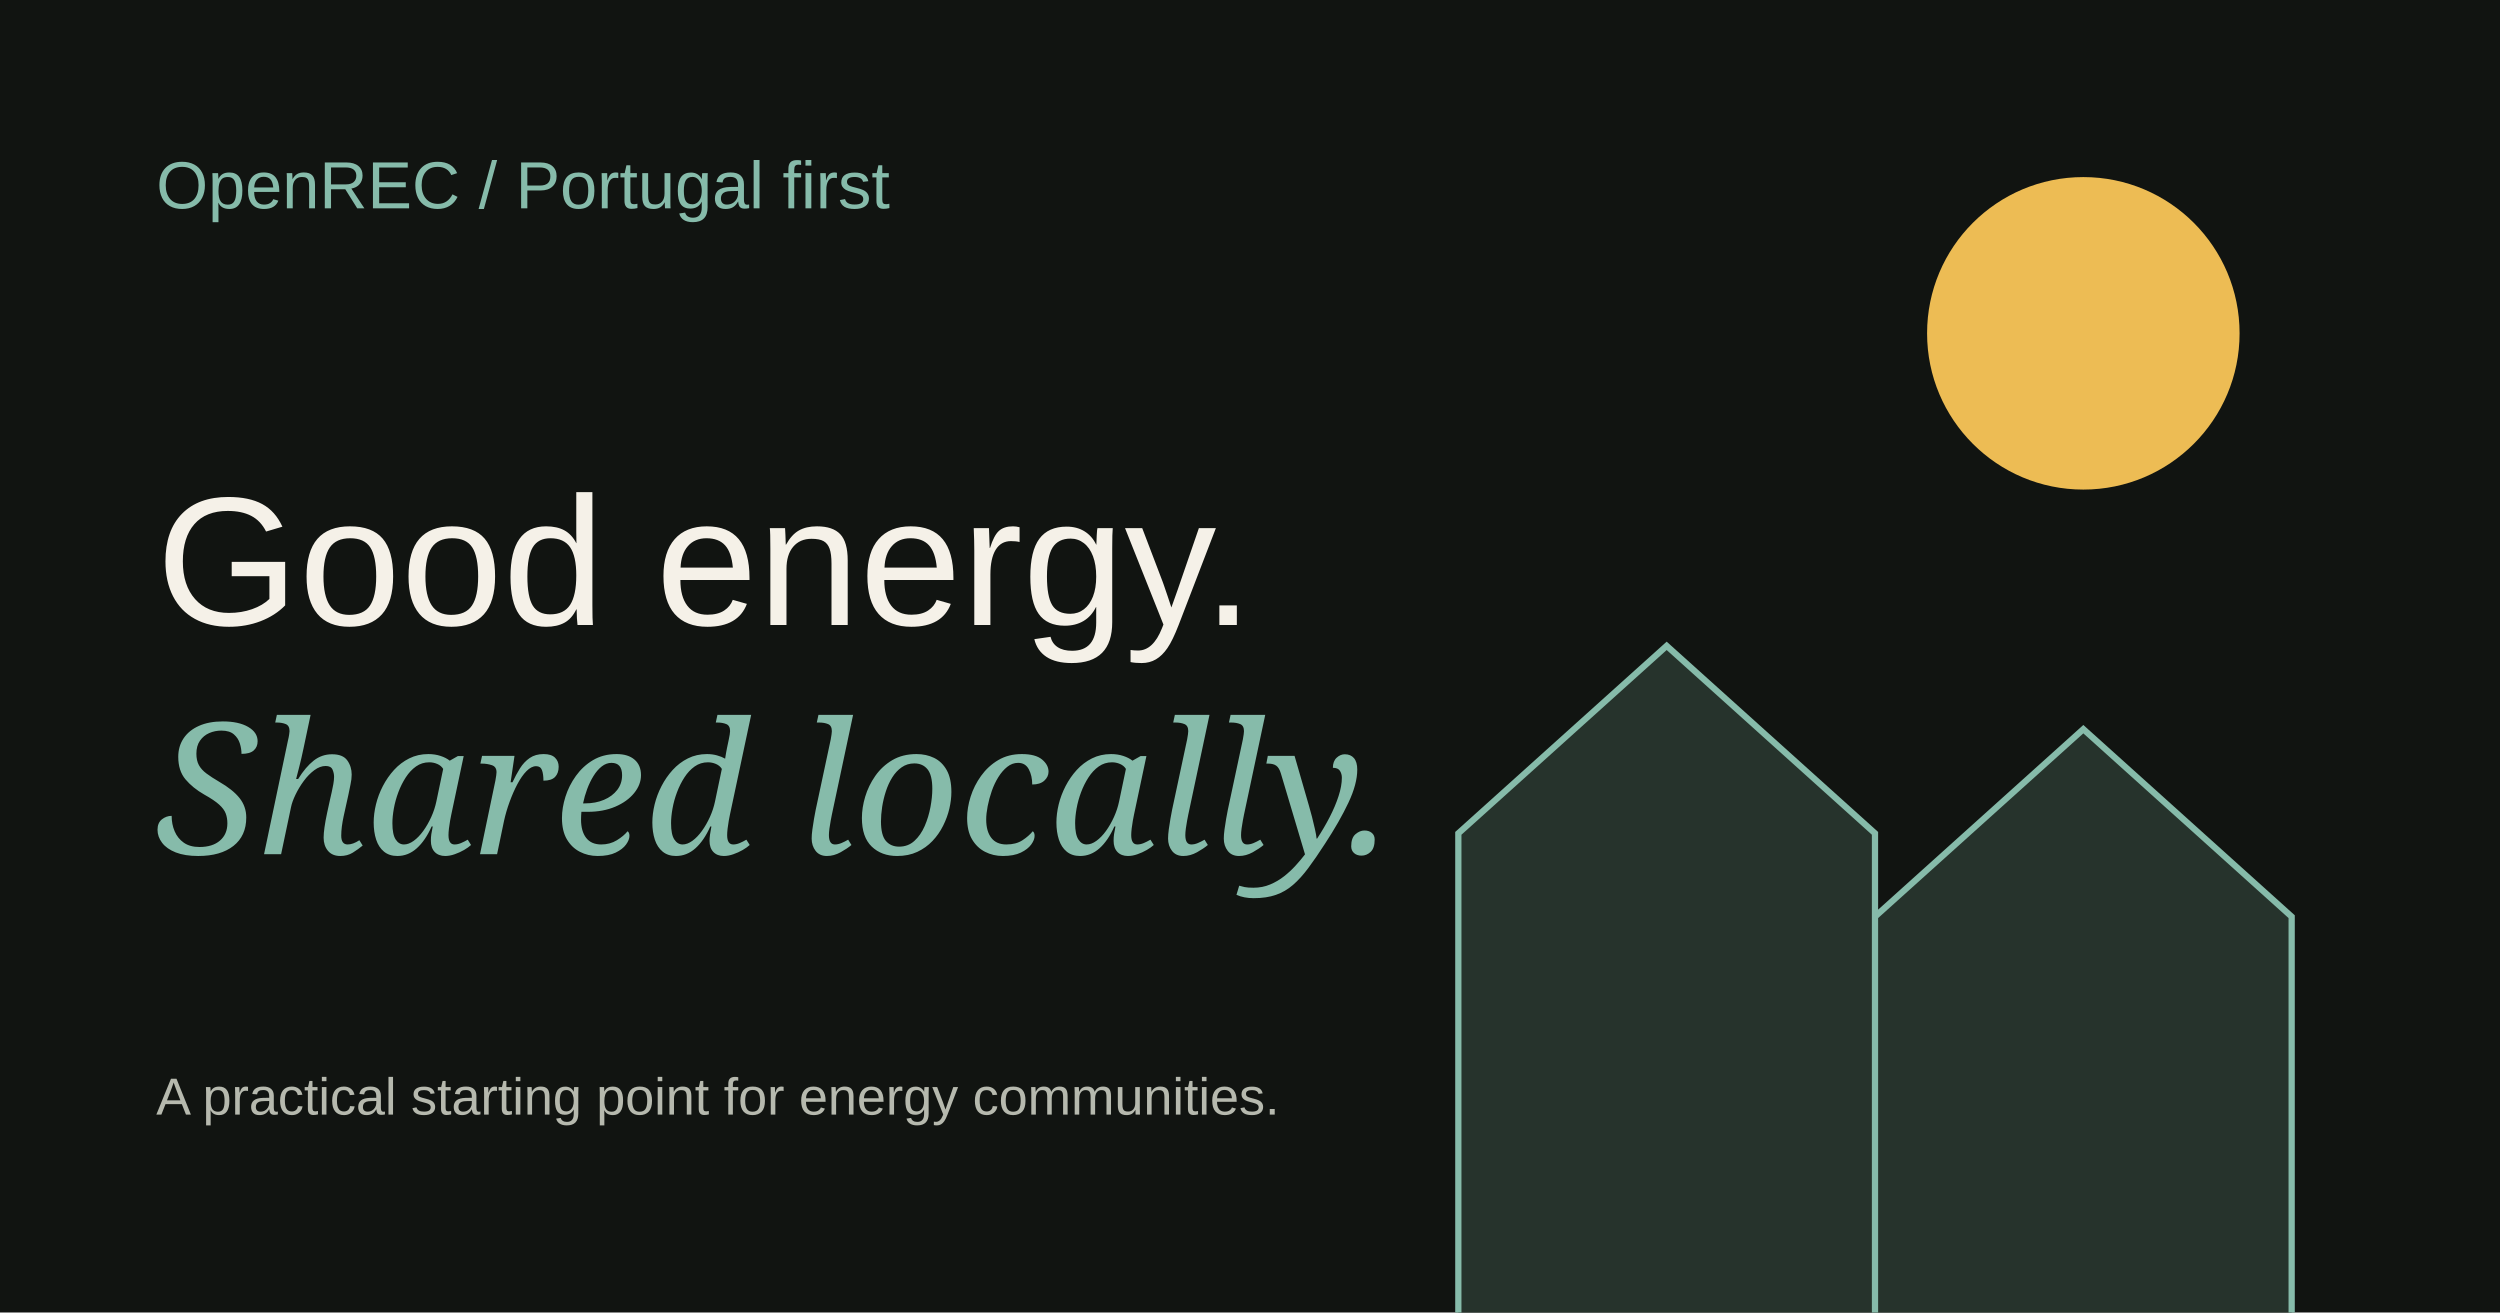
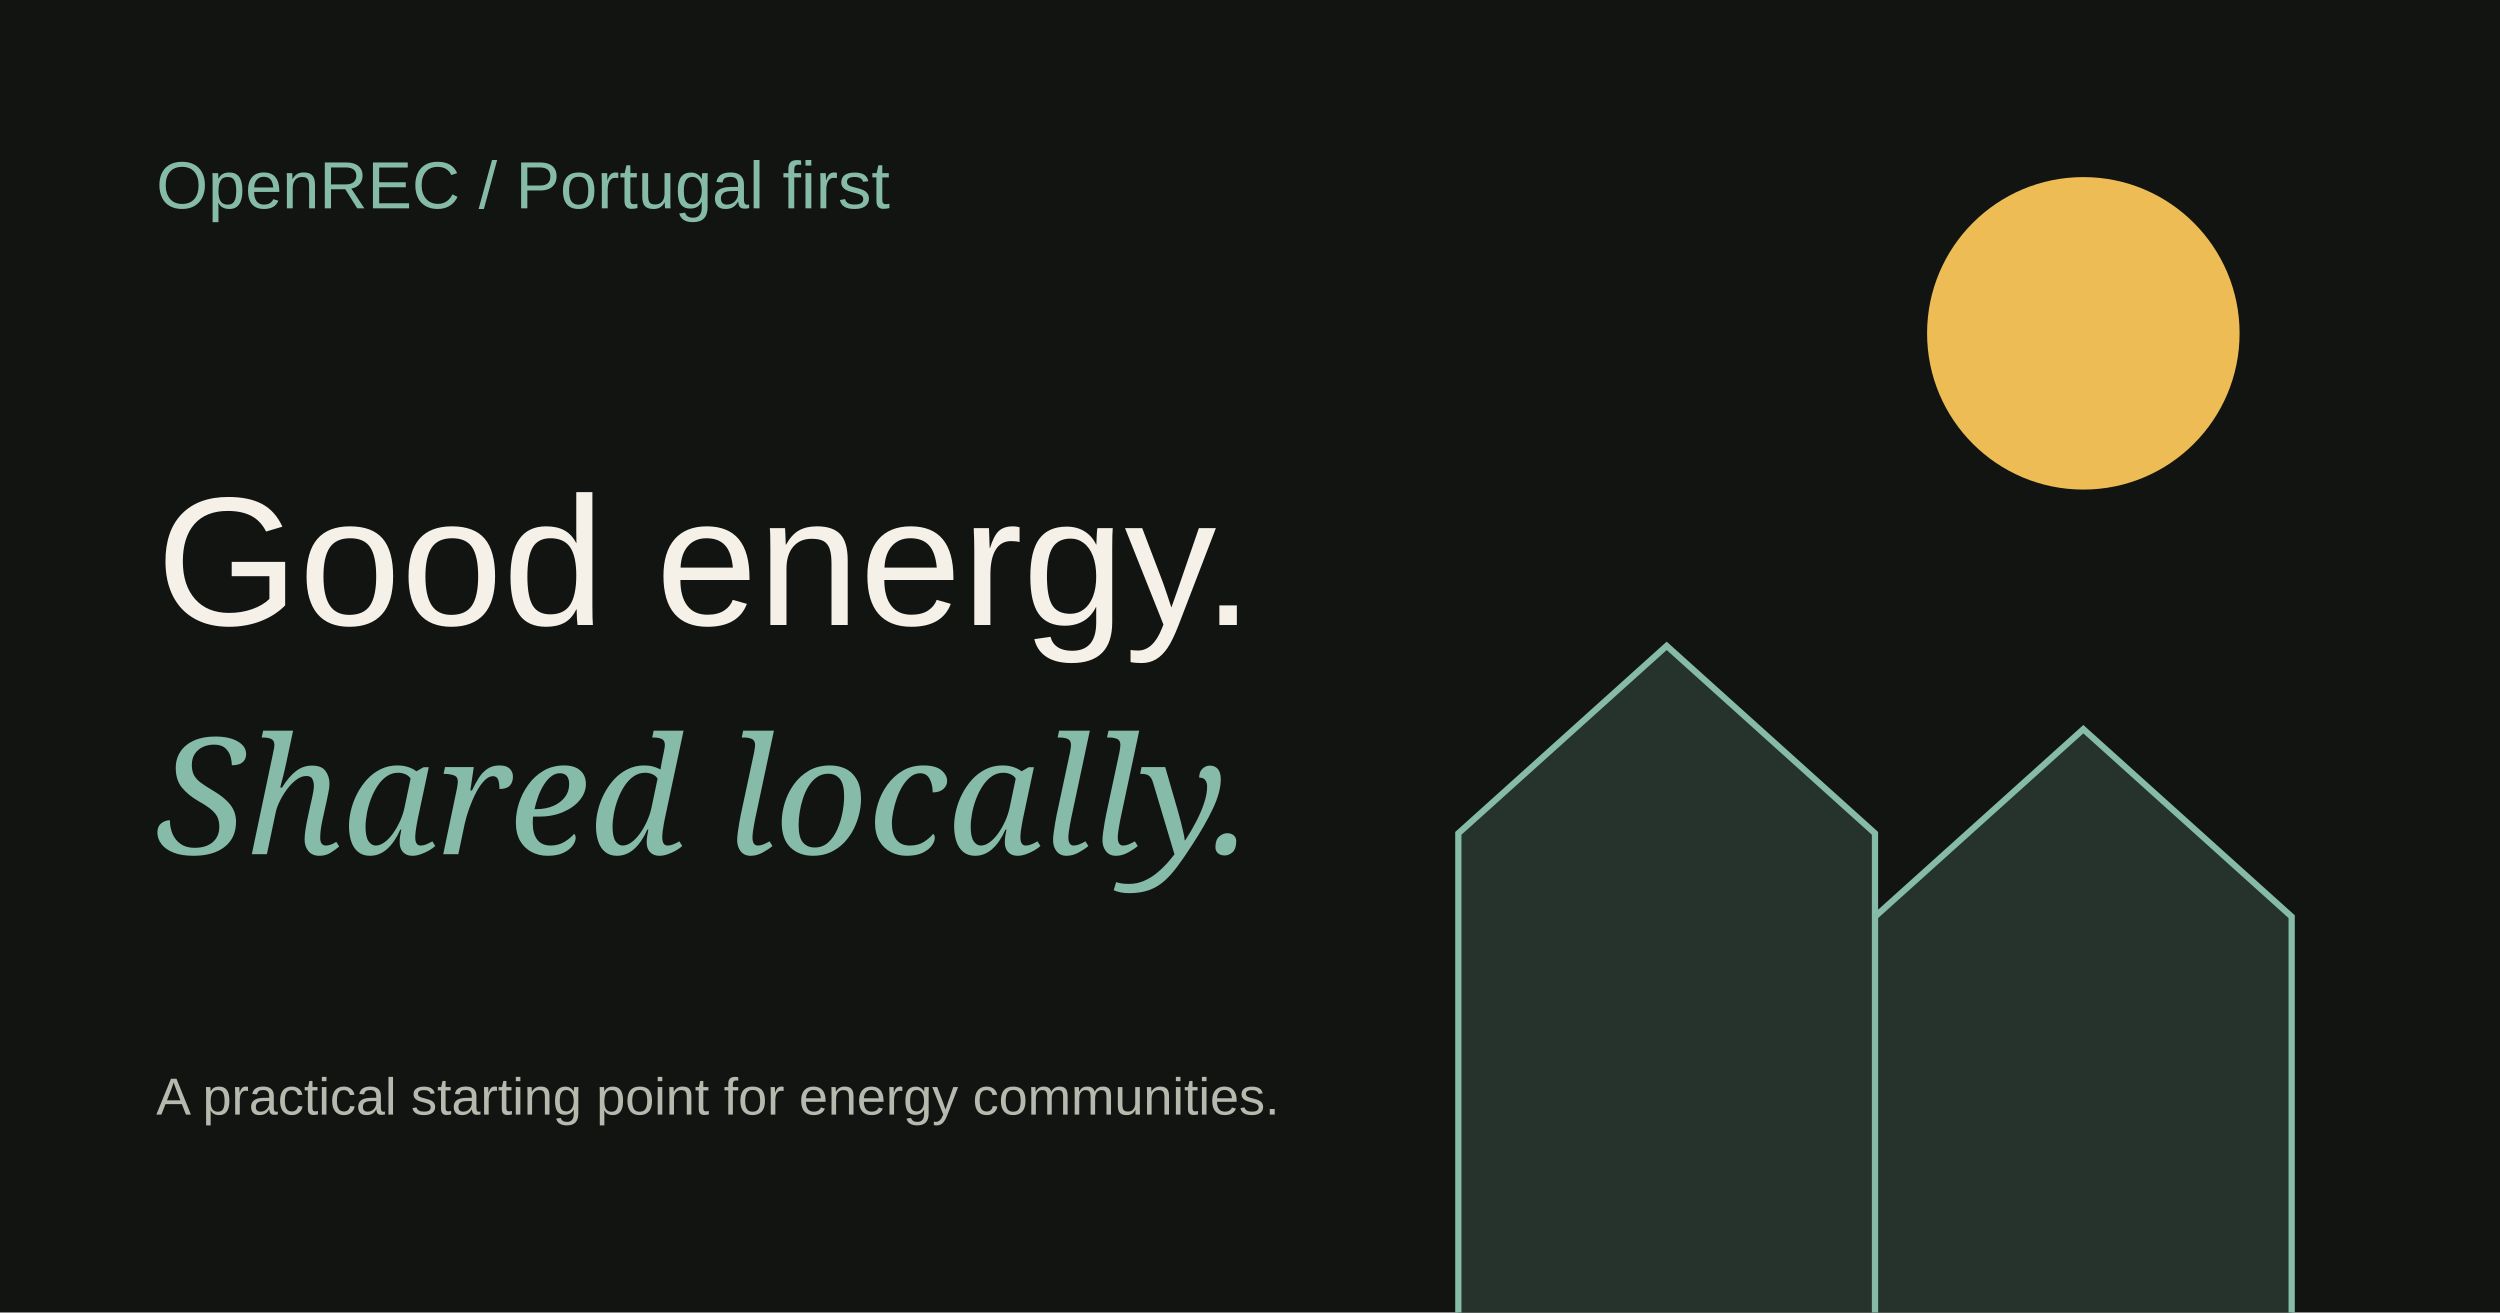
<svg xmlns="http://www.w3.org/2000/svg" width="1200" height="630" viewBox="0 0 1200 630">
  <rect width="1200" height="630" fill="#111411" />
  <circle cx="1000" cy="160" r="75" fill="#edbc54" />
  <path d="M700 630V400l100-90 100 90v230M900 630V440l100-90 100 90v190" fill="#26332c" stroke="#86bbaa" stroke-width="3" />
  <text x="75" y="100" fill="#86bbaa" font-family="Arial" font-size="32">OpenREC / Portugal first</text>
  <text x="75" y="300" fill="#f5f1e8" font-family="Arial" font-size="88">Good energy.</text>
-   <text x="75" y="410" fill="#86bbaa" font-family="Georgia" font-style="italic" font-size="88">Shared locally.</text>
+   <text x="75" y="410" fill="#86bbaa" font-family="Georgia" font-style="italic" font-size="78" textLength="590" lengthAdjust="spacingAndGlyphs">Shared locally.</text>
  <text x="75" y="535" fill="#b6b9ae" font-family="Arial" font-size="25">A practical starting point for energy communities.</text>
</svg>
